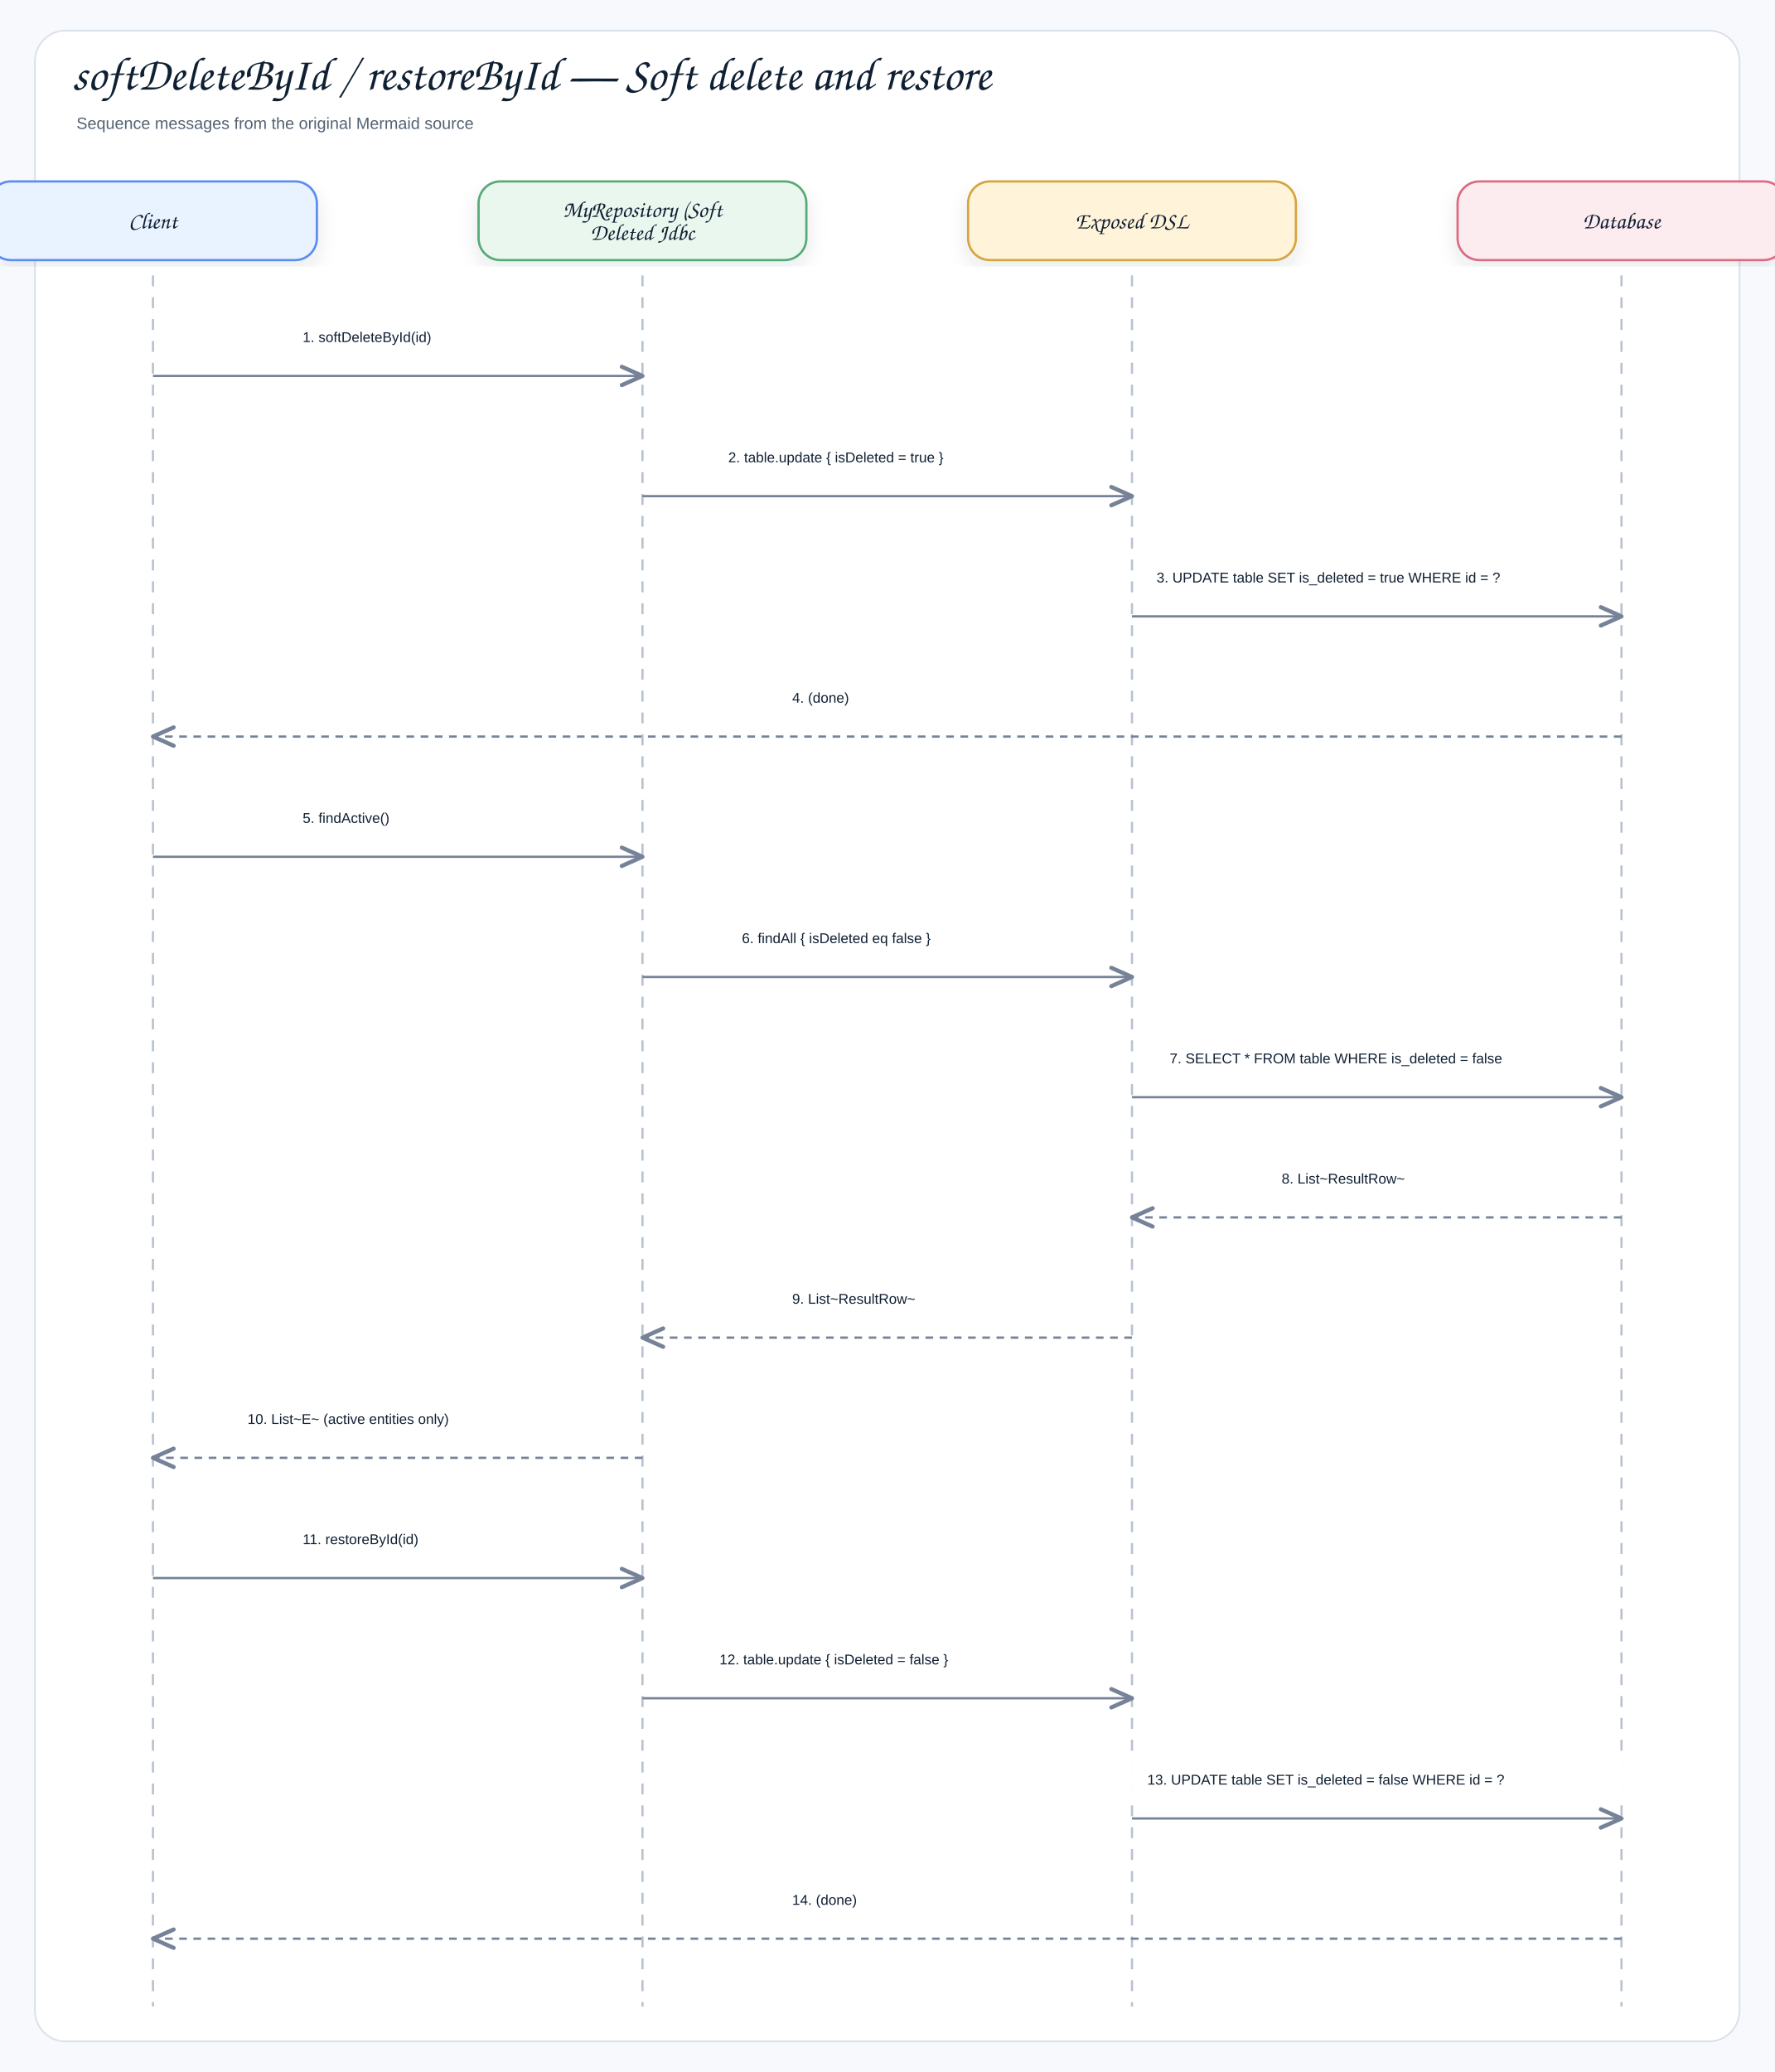
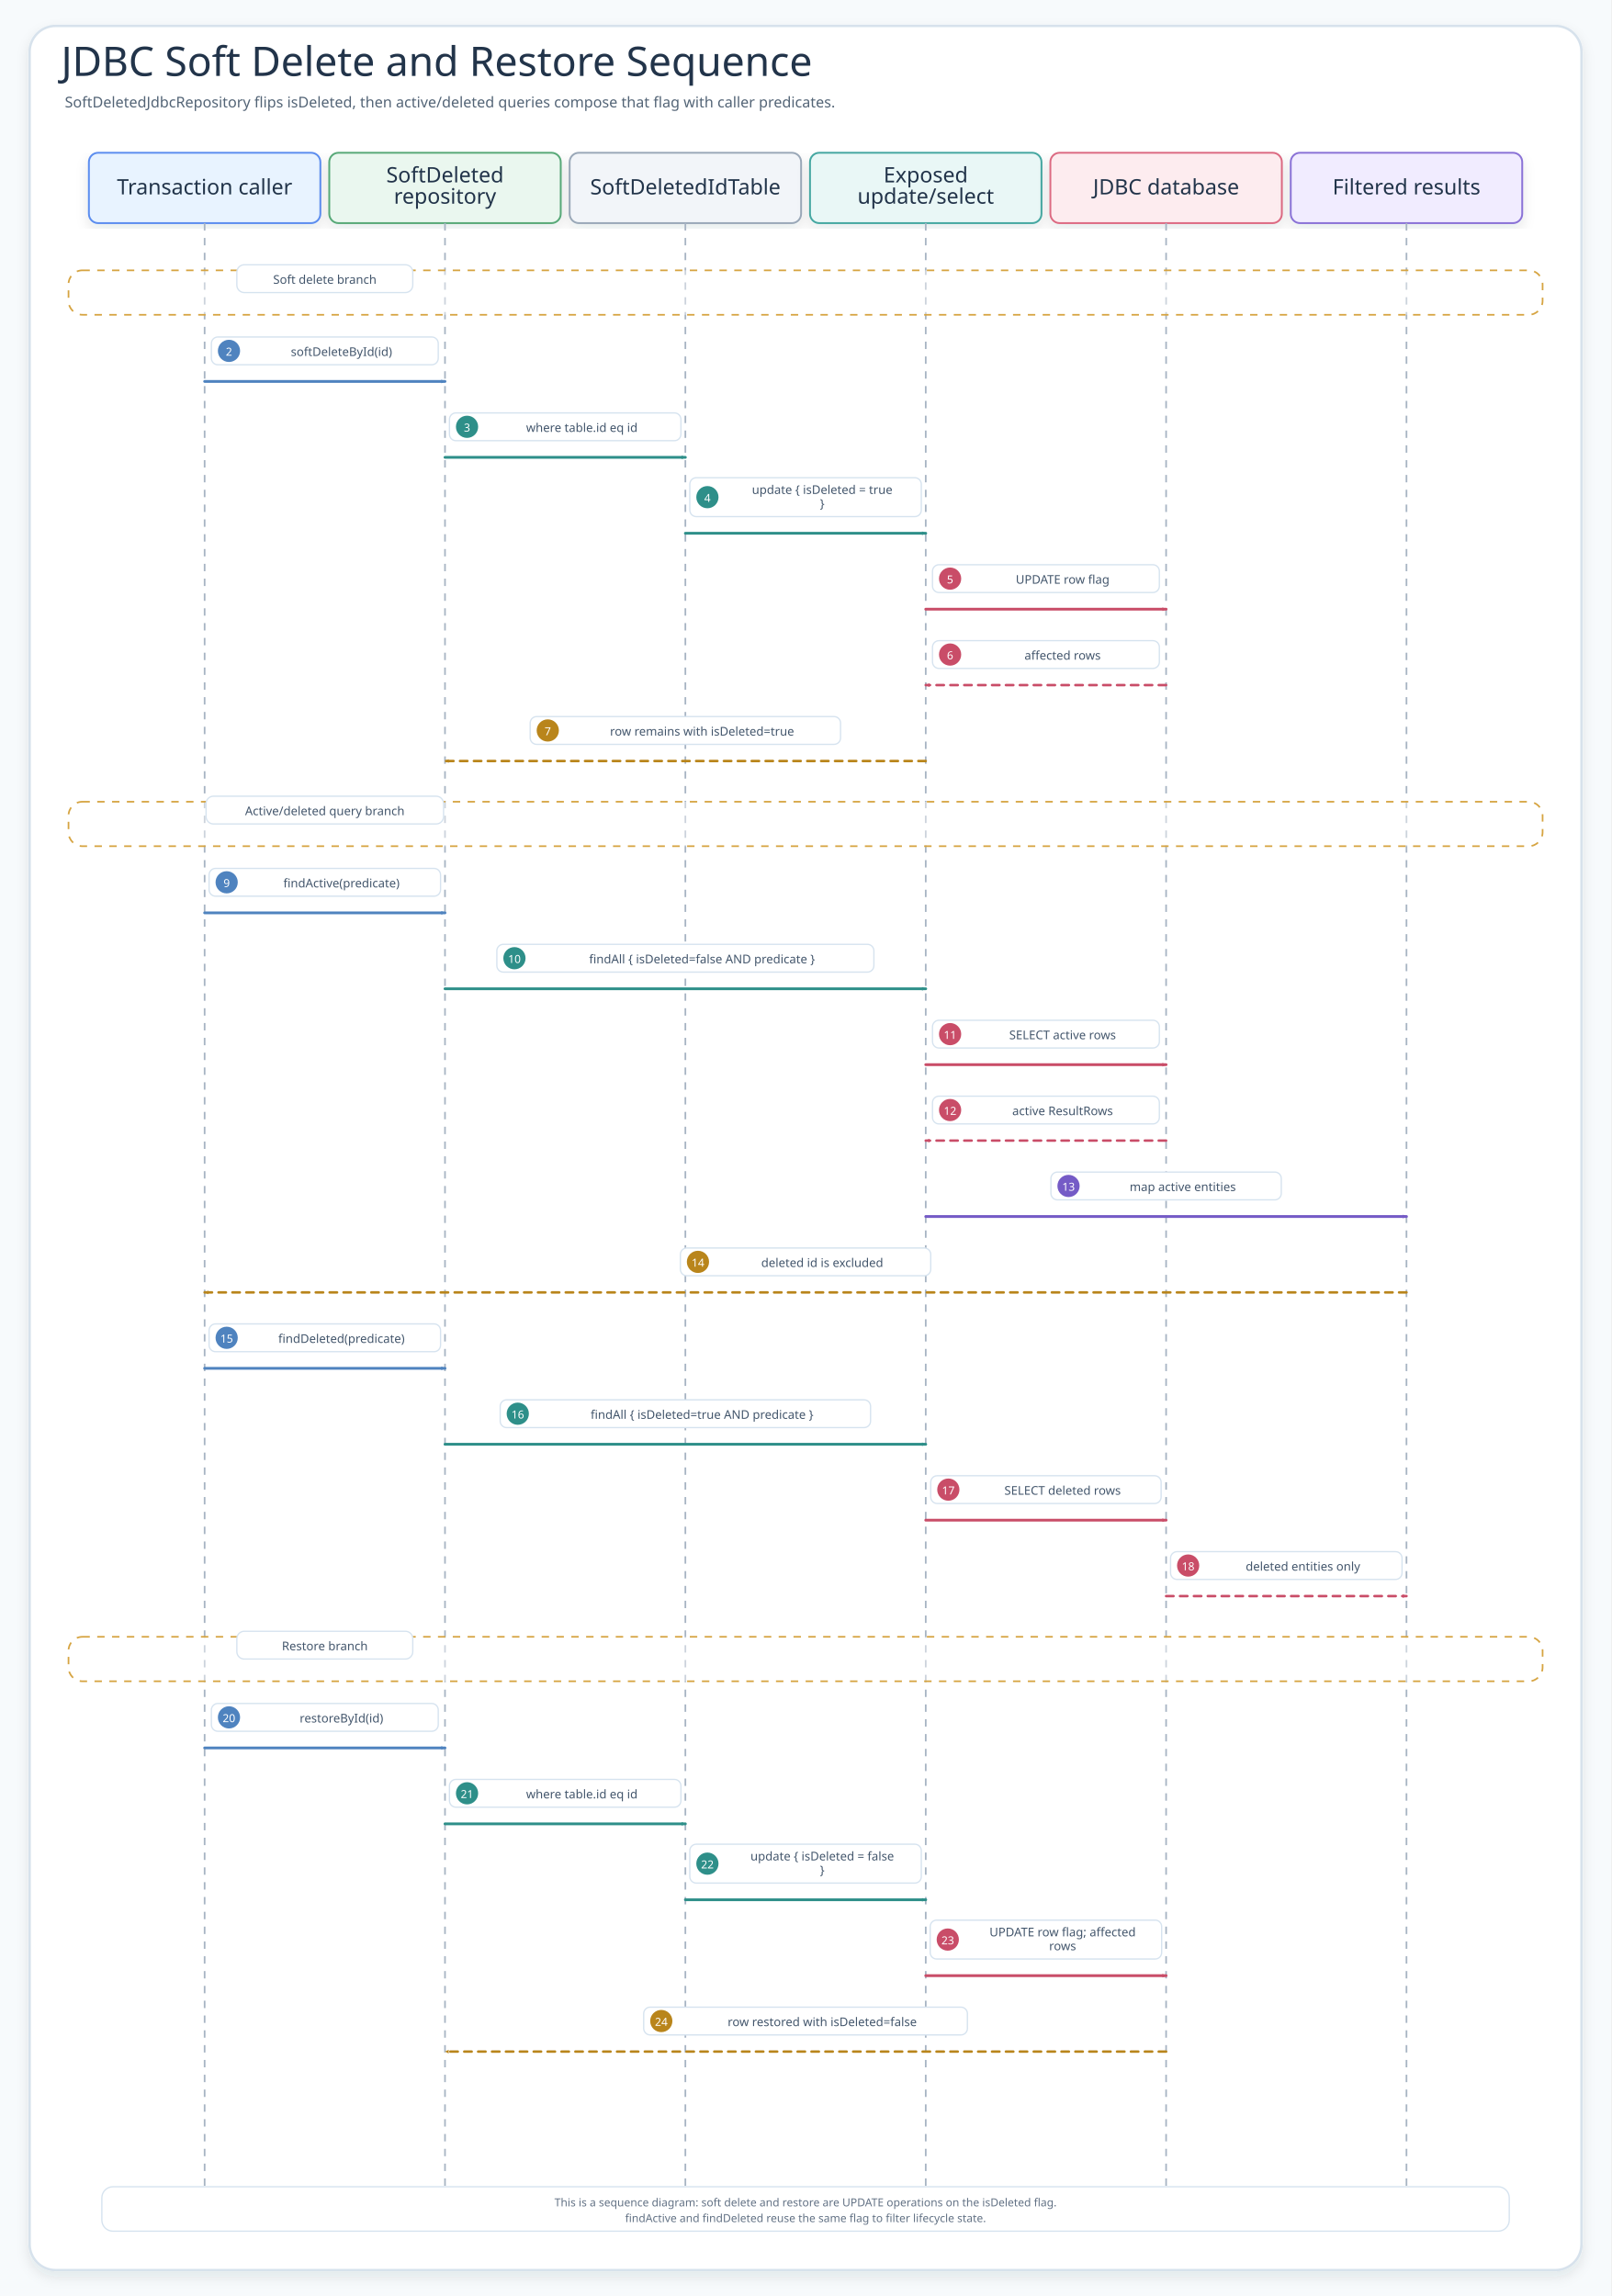
- <svg xmlns="http://www.w3.org/2000/svg" width="1624" height="1896" viewBox="0 0 1624 1896" role="img" aria-label="softDeleteById / restoreById — Soft delete and restore">
+ <svg xmlns="http://www.w3.org/2000/svg" width="1740" height="2480" viewBox="0 0 1740 2480" role="img" aria-labelledby="title desc">
  <defs>
+     <marker id="seqArrow-call" markerWidth="5" markerHeight="5" refX="4.5" refY="2.5" orient="auto" markerUnits="userSpaceOnUse">
+       <path d="M 0.5 0.5 L 4.5 2.5 L 0.5 4.5 Z" fill="#4F83BF" />
+     </marker>
+     <marker id="seqArrow-scoped" markerWidth="5" markerHeight="5" refX="4.5" refY="2.5" orient="auto" markerUnits="userSpaceOnUse">
+       <path d="M 0.5 0.5 L 4.5 2.5 L 0.5 4.5 Z" fill="#755BC6" />
+     </marker>
+     <marker id="seqArrow-thread" markerWidth="5" markerHeight="5" refX="4.5" refY="2.5" orient="auto" markerUnits="userSpaceOnUse">
+       <path d="M 0.5 0.5 L 4.5 2.5 L 0.5 4.5 Z" fill="#2E8F89" />
+     </marker>
+     <marker id="seqArrow-restore" markerWidth="5" markerHeight="5" refX="4.5" refY="2.5" orient="auto" markerUnits="userSpaceOnUse">
+       <path d="M 0.5 0.5 L 4.5 2.5 L 0.5 4.5 Z" fill="#3E9868" />
+     </marker>
+     <marker id="seqArrow-fallback" markerWidth="5" markerHeight="5" refX="4.5" refY="2.5" orient="auto" markerUnits="userSpaceOnUse">
+       <path d="M 0.5 0.5 L 4.5 2.5 L 0.5 4.5 Z" fill="#B9851B" />
+     </marker>
+     <marker id="seqArrow-audit" markerWidth="5" markerHeight="5" refX="4.5" refY="2.5" orient="auto" markerUnits="userSpaceOnUse">
+       <path d="M 0.5 0.5 L 4.5 2.5 L 0.5 4.5 Z" fill="#C94D68" />
+     </marker>
+     <marker id="seqArrow-neutral" markerWidth="5" markerHeight="5" refX="4.5" refY="2.5" orient="auto" markerUnits="userSpaceOnUse">
+       <path d="M 0.5 0.5 L 4.5 2.5 L 0.5 4.5 Z" fill="#758297" />
+     </marker>
    <filter id="shadow" x="-8%" y="-8%" width="116%" height="116%">
-       <feDropShadow dx="0" dy="8" stdDeviation="9" flood-color="#1f2937" flood-opacity="0.10" />
+       <feDropShadow dx="0" dy="6" stdDeviation="7" flood-color="#203040" flood-opacity="0.10" />
    </filter>
-     <marker id="openArrow" markerWidth="12" markerHeight="10" refX="10" refY="5" orient="auto" markerUnits="strokeWidth">
-       <path d="M 1 1 L 10 5 L 1 9" fill="none" stroke="#758297" stroke-width="1.8" stroke-linecap="round" stroke-linejoin="round" />
-     </marker>
-     <marker id="inherit" markerWidth="14" markerHeight="12" refX="12" refY="6" orient="auto" markerUnits="strokeWidth">
-       <path d="M 0 1 L 12 6 L 0 11 Z" fill="#ffffff" stroke="#758297" stroke-width="1.8" />
-     </marker>
    <style>
-     .canvas{fill:#f7f9fc}.frame{fill:#fff;stroke:#d8e0ea;stroke-width:1.5}
-     .title{font-family:"Architects Daughter","Comic Sans MS","Comic Sans",cursive;font-size:43px;font-weight:400;fill:#102033}
-     .subtitle{font-family:"Comic Sans MS","Comic Sans","Comic Neue",Arial,sans-serif;font-size:15px;font-weight:400;fill:#536273}
-     .label{font-family:"Architects Daughter","Comic Sans MS","Comic Sans",cursive;font-size:25px;font-weight:400;fill:#102033}
-     .smallLabel{font-family:"Architects Daughter","Comic Sans MS","Comic Sans",cursive;font-size:21px;font-weight:400;fill:#102033}
-     .mono{font-family:"Comic Sans MS","Comic Sans","Comic Neue",Arial,sans-serif;font-size:12px;font-weight:400;fill:#102033}
-     .small{font-family:"Comic Sans MS","Comic Sans","Comic Neue",Arial,sans-serif;font-size:12px;font-weight:400;fill:#536273}
-     .strong{font-family:"Comic Sans MS","Comic Sans","Comic Neue",Arial,sans-serif;font-size:13px;font-weight:400;fill:#102033}
-     .card{stroke-width:2.1;filter:url(#shadow)}.compartment{stroke-width:1.5;fill:none}
-     .line{stroke:#758297;stroke-width:2.1;fill:none;marker-end:url(#openArrow)}
-     .plainLine{stroke:#758297;stroke-width:2.1;fill:none}
-     .dashed{stroke:#758297;stroke-width:2.1;stroke-dasharray:7 6;fill:none;marker-end:url(#openArrow)}
-     .inheritLine{stroke:#758297;stroke-width:2.2;fill:none;marker-end:url(#inherit)}
-     .implLine{stroke:#758297;stroke-width:2.2;stroke-dasharray:8 7;fill:none;marker-end:url(#inherit)}
-   </style>
+       .canvas{fill:#F7FAFC}.frame{fill:#FFFFFF;stroke:#D7E2EC;stroke-width:2.6;filter:url(#shadow)}
+       .title{font-family:"Architects Daughter";font-size:44px;fill:#22344A;font-weight:400}.subtitle{font-family:"Comic Mono";font-size:16px;fill:#536476;font-weight:400}
+       .card{filter:url(#shadow);stroke-width:2}.cardTitle{font-family:"Architects Daughter";font-size:23px;fill:#22344A;font-weight:400}
+       .detail{font-family:"Comic Mono";font-size:13px;fill:#42556B;font-weight:400}.small{font-family:"Comic Mono";font-size:12px;fill:#627184;font-weight:400}
+       .seq{fill:none;stroke-width:3;stroke-linecap:round}.seqReturn{fill:none;stroke-width:2.7;stroke-linecap:round;stroke-dasharray:8 7}
+       .lifeline{stroke:#A7B4C3;stroke-width:1.8;stroke-dasharray:8 8}.labelPill{fill:#FFFFFF;stroke:#D6E3EF;stroke-width:1.4}
+       .branchBox{fill:#FFFFFF;fill-opacity:.42;stroke:#D6A441;stroke-width:1.8;stroke-dasharray:8 8}.note{fill:#FFFFFF;stroke:#D6E3EF;stroke-width:1.4}
+     </style>
  </defs>
-   <rect class="canvas" width="1624" height="1896" />
-   <rect class="frame" x="32" y="28" width="1560" height="1840" rx="28" />
-   <text class="title" x="66" y="82">softDeleteById / restoreById — Soft delete and restore</text>
-   <text class="subtitle" x="70" y="118">Sequence messages from the original Mermaid source</text>
-   <rect class="card" x="-10" y="166" width="300" height="72" rx="20" fill="#E8F3FF" stroke="#5B8DEF" />
-   <text class="smallLabel" x="140" y="209" text-anchor="middle">Client</text>
-   <line class="lifeline" x1="140" y1="252" x2="140" y2="1836" stroke="#b7c2d1" stroke-width="2" stroke-dasharray="10 10" />
-   <rect class="card" x="438" y="166" width="300" height="72" rx="20" fill="#EAF7EF" stroke="#58A978" />
-   <text class="smallLabel" x="588" y="198.5" text-anchor="middle">MyRepository (Soft</text>
-   <text class="smallLabel" x="588" y="219.5" text-anchor="middle">Deleted Jdbc</text>
-   <line class="lifeline" x1="588" y1="252" x2="588" y2="1836" stroke="#b7c2d1" stroke-width="2" stroke-dasharray="10 10" />
-   <rect class="card" x="886" y="166" width="300" height="72" rx="20" fill="#FFF3D9" stroke="#D6A441" />
-   <text class="smallLabel" x="1036" y="209" text-anchor="middle">Exposed DSL</text>
-   <line class="lifeline" x1="1036" y1="252" x2="1036" y2="1836" stroke="#b7c2d1" stroke-width="2" stroke-dasharray="10 10" />
-   <rect class="card" x="1334" y="166" width="300" height="72" rx="20" fill="#FDECEF" stroke="#DC6B82" />
-   <text class="smallLabel" x="1484" y="209" text-anchor="middle">Database</text>
-   <line class="lifeline" x1="1484" y1="252" x2="1484" y2="1836" stroke="#b7c2d1" stroke-width="2" stroke-dasharray="10 10" />
-   <rect x="259" y="286" width="210" height="40" rx="12" fill="#ffffff" opacity="0.97" />
-   <text class="strong" x="277" y="313" text-anchor="start">1. softDeleteById(id)</text>
-   <path class="line" d="M140 344 L588 344" />
-   <rect x="648.5" y="396" width="327" height="40" rx="12" fill="#ffffff" opacity="0.97" />
-   <text class="strong" x="666.5" y="423" text-anchor="start">2. table.update { isDeleted = true }</text>
-   <path class="line" d="M588 454 L1036 454" />
-   <rect x="1040.5" y="506" width="439" height="40" rx="12" fill="#ffffff" opacity="0.97" />
-   <text class="strong" x="1058.5" y="533" text-anchor="start">3. UPDATE table SET is_deleted = true WHERE id = ?</text>
-   <path class="line" d="M1036 564 L1484 564" />
-   <rect x="707" y="616" width="210" height="40" rx="12" fill="#ffffff" opacity="0.97" />
-   <text class="strong" x="725" y="643" text-anchor="start">4. (done)</text>
-   <path class="dashed" d="M1484 674 L140 674" />
-   <rect x="259" y="726" width="210" height="40" rx="12" fill="#ffffff" opacity="0.97" />
-   <text class="strong" x="277" y="753" text-anchor="start">5. findActive()</text>
-   <path class="line" d="M140 784 L588 784" />
-   <rect x="661" y="836" width="302" height="40" rx="12" fill="#ffffff" opacity="0.97" />
-   <text class="strong" x="679" y="863" text-anchor="start">6. findAll { isDeleted eq false }</text>
-   <path class="line" d="M588 894 L1036 894" />
-   <rect x="1052.5" y="946" width="415" height="40" rx="12" fill="#ffffff" opacity="0.97" />
-   <text class="strong" x="1070.5" y="973" text-anchor="start">7. SELECT * FROM table WHERE is_deleted = false</text>
-   <path class="line" d="M1036 1004 L1484 1004" />
-   <rect x="1155" y="1056" width="210" height="40" rx="12" fill="#ffffff" opacity="0.97" />
-   <text class="strong" x="1173" y="1083" text-anchor="start">8. List~ResultRow~</text>
-   <path class="dashed" d="M1484 1114 L1036 1114" />
-   <rect x="707" y="1166" width="210" height="40" rx="12" fill="#ffffff" opacity="0.97" />
-   <text class="strong" x="725" y="1193" text-anchor="start">9. List~ResultRow~</text>
-   <path class="dashed" d="M1036 1224 L588 1224" />
-   <rect x="208.5" y="1276" width="311" height="40" rx="12" fill="#ffffff" opacity="0.97" />
-   <text class="strong" x="226.5" y="1303" text-anchor="start">10. List~E~ (active entities only)</text>
-   <path class="dashed" d="M588 1334 L140 1334" />
-   <rect x="259" y="1386" width="210" height="40" rx="12" fill="#ffffff" opacity="0.97" />
-   <text class="strong" x="277" y="1413" text-anchor="start">11. restoreById(id)</text>
-   <path class="line" d="M140 1444 L588 1444" />
-   <rect x="640.5" y="1496" width="343" height="40" rx="12" fill="#ffffff" opacity="0.97" />
-   <text class="strong" x="658.5" y="1523" text-anchor="start">12. table.update { isDeleted = false }</text>
-   <path class="line" d="M588 1554 L1036 1554" />
-   <rect x="1032" y="1606" width="456" height="40" rx="12" fill="#ffffff" opacity="0.97" />
-   <text class="strong" x="1050" y="1633" text-anchor="start">13. UPDATE table SET is_deleted = false WHERE id = ?</text>
-   <path class="line" d="M1036 1664 L1484 1664" />
-   <rect x="707" y="1716" width="210" height="40" rx="12" fill="#ffffff" opacity="0.97" />
-   <text class="strong" x="725" y="1743" text-anchor="start">14. (done)</text>
-   <path class="dashed" d="M1484 1774 L140 1774" />
+   <rect class="canvas" width="1740" height="2480" />
+   <rect class="frame" x="32" y="28" width="1676" height="2424" rx="28" />
+   <text class="title" x="66" y="82">JDBC Soft Delete and Restore Sequence</text>
+   <text class="subtitle" x="70" y="116">SoftDeletedJdbcRepository flips isDeleted, then active/deleted queries compose that flag with caller predicates.</text>
+   <g id="participant-caller">
+     <rect class="card" x="96" y="165" width="250" height="76" rx="10" fill="#E8F3FF" stroke="#5B8DEF" />
+     <text class="cardTitle" x="221" y="210" text-anchor="middle">Transaction caller</text>
+     <line class="lifeline" x1="221" y1="241" x2="221" y2="2386" />
+   </g>
+   <g id="participant-repo">
+     <rect class="card" x="355.6" y="165" width="250" height="76" rx="10" fill="#EAF7EF" stroke="#58A978" />
+     <text class="cardTitle" x="480.6" y="197" text-anchor="middle">SoftDeleted</text>
+     <text class="cardTitle" x="480.6" y="220" text-anchor="middle">repository</text>
+     <line class="lifeline" x1="480.6" y1="241" x2="480.6" y2="2386" />
+   </g>
+   <g id="participant-table">
+     <rect class="card" x="615.2" y="165" width="250" height="76" rx="10" fill="#F2F5F9" stroke="#9AA8B8" />
+     <text class="cardTitle" x="740.2" y="210" text-anchor="middle">SoftDeletedIdTable</text>
+     <line class="lifeline" x1="740.2" y1="241" x2="740.2" y2="2386" />
+   </g>
+   <g id="participant-query">
+     <rect class="card" x="874.8" y="165" width="250" height="76" rx="10" fill="#E9F7F6" stroke="#45A7A1" />
+     <text class="cardTitle" x="999.8" y="197" text-anchor="middle">Exposed</text>
+     <text class="cardTitle" x="999.8" y="220" text-anchor="middle">update/select</text>
+     <line class="lifeline" x1="999.8" y1="241" x2="999.8" y2="2386" />
+   </g>
+   <g id="participant-database">
+     <rect class="card" x="1134.4" y="165" width="250" height="76" rx="10" fill="#FDECEF" stroke="#DC6B82" />
+     <text class="cardTitle" x="1259.4" y="210" text-anchor="middle">JDBC database</text>
+     <line class="lifeline" x1="1259.4" y1="241" x2="1259.4" y2="2386" />
+   </g>
+   <g id="participant-result">
+     <rect class="card" x="1394" y="165" width="250" height="76" rx="10" fill="#F1ECFF" stroke="#8A72D6" />
+     <text class="cardTitle" x="1519" y="210" text-anchor="middle">Filtered results</text>
+     <line class="lifeline" x1="1519" y1="241" x2="1519" y2="2386" />
+   </g>
+   <g>
+     <rect class="branchBox" x="74" y="292" width="1592" height="48" rx="15" />
+     <rect class="labelPill" x="255.8" y="286" width="190" height="30" rx="8" />
+     <text class="detail" x="350.8" y="302" text-anchor="middle" dominant-baseline="middle">Soft delete branch</text>
+   </g>
+   <g id="m2">
+     <rect class="labelPill" x="228.3" y="364" width="245" height="30" rx="7" />
+     <circle cx="247.3" cy="379" r="12" fill="#4F83BF" />
+     <text class="detail" x="247.3" y="380" text-anchor="middle" dominant-baseline="middle" style="fill:#fff;font-size:12px">2</text>
+     <text class="detail" x="368.8" y="380" text-anchor="middle" dominant-baseline="middle">softDeleteById(id)</text>
+     <path class="seq" d="M221 412 L480.6 412" stroke="#4F83BF" marker-end="url(#seqArrow-call)" />
+   </g>
+   <g id="m3">
+     <rect class="labelPill" x="485.4" y="446" width="250" height="30" rx="7" />
+     <circle cx="504.4" cy="461" r="12" fill="#2E8F89" />
+     <text class="detail" x="504.4" y="462" text-anchor="middle" dominant-baseline="middle" style="fill:#fff;font-size:12px">3</text>
+     <text class="detail" x="628.4" y="462" text-anchor="middle" dominant-baseline="middle">where table.id eq id</text>
+     <path class="seq" d="M480.6 494 L740.2 494" stroke="#2E8F89" marker-end="url(#seqArrow-thread)" />
+   </g>
+   <g id="m4">
+     <rect class="labelPill" x="745" y="516" width="250" height="42" rx="7" />
+     <circle cx="764" cy="537" r="12" fill="#2E8F89" />
+     <text class="detail" x="764" y="538" text-anchor="middle" dominant-baseline="middle" style="fill:#fff;font-size:12px">4</text>
+     <text class="detail" x="888" y="529" text-anchor="middle" dominant-baseline="middle">update { isDeleted = true</text>
+     <text class="detail" x="888" y="544" text-anchor="middle" dominant-baseline="middle">}</text>
+     <path class="seq" d="M740.2 576 L999.8 576" stroke="#2E8F89" marker-end="url(#seqArrow-thread)" />
+   </g>
+   <g id="m5">
+     <rect class="labelPill" x="1007.1" y="610" width="245" height="30" rx="7" />
+     <circle cx="1026.1" cy="625" r="12" fill="#C94D68" />
+     <text class="detail" x="1026.1" y="626" text-anchor="middle" dominant-baseline="middle" style="fill:#fff;font-size:12px">5</text>
+     <text class="detail" x="1147.6" y="626" text-anchor="middle" dominant-baseline="middle">UPDATE row flag</text>
+     <path class="seq" d="M999.8 658 L1259.4 658" stroke="#C94D68" marker-end="url(#seqArrow-audit)" />
+   </g>
+   <g id="m6">
+     <rect class="labelPill" x="1007.1" y="692" width="245" height="30" rx="7" />
+     <circle cx="1026.1" cy="707" r="12" fill="#C94D68" />
+     <text class="detail" x="1026.1" y="708" text-anchor="middle" dominant-baseline="middle" style="fill:#fff;font-size:12px">6</text>
+     <text class="detail" x="1147.6" y="708" text-anchor="middle" dominant-baseline="middle">affected rows</text>
+     <path class="seqReturn" d="M1259.4 740 L999.8 740" stroke="#C94D68" marker-end="url(#seqArrow-audit)" />
+   </g>
+   <g id="m7">
+     <rect class="labelPill" x="572.6" y="774" width="335.2" height="30" rx="7" />
+     <circle cx="591.6" cy="789" r="12" fill="#B9851B" />
+     <text class="detail" x="591.6" y="790" text-anchor="middle" dominant-baseline="middle" style="fill:#fff;font-size:12px">7</text>
+     <text class="detail" x="758.2" y="790" text-anchor="middle" dominant-baseline="middle">row remains with isDeleted=true</text>
+     <path class="seqReturn" d="M999.8 822 L480.6 822" stroke="#B9851B" marker-end="url(#seqArrow-fallback)" />
+   </g>
+   <g>
+     <rect class="branchBox" x="74" y="866" width="1592" height="48" rx="15" />
+     <rect class="labelPill" x="222.55" y="860" width="256.5" height="30" rx="8" />
+     <text class="detail" x="350.8" y="876" text-anchor="middle" dominant-baseline="middle">Active/deleted query branch</text>
+   </g>
+   <g id="m9">
+     <rect class="labelPill" x="225.8" y="938" width="250" height="30" rx="7" />
+     <circle cx="244.8" cy="953" r="12" fill="#4F83BF" />
+     <text class="detail" x="244.8" y="954" text-anchor="middle" dominant-baseline="middle" style="fill:#fff;font-size:12px">9</text>
+     <text class="detail" x="368.8" y="954" text-anchor="middle" dominant-baseline="middle">findActive(predicate)</text>
+     <path class="seq" d="M221 986 L480.6 986" stroke="#4F83BF" marker-end="url(#seqArrow-call)" />
+   </g>
+   <g id="m10">
+     <rect class="labelPill" x="536.6" y="1020" width="407.2" height="30" rx="7" />
+     <circle cx="555.6" cy="1035" r="12" fill="#2E8F89" />
+     <text class="detail" x="555.6" y="1036" text-anchor="middle" dominant-baseline="middle" style="fill:#fff;font-size:12px">10</text>
+     <text class="detail" x="758.2" y="1036" text-anchor="middle" dominant-baseline="middle">findAll { isDeleted=false AND predicate }</text>
+     <path class="seq" d="M480.6 1068 L999.8 1068" stroke="#2E8F89" marker-end="url(#seqArrow-thread)" />
+   </g>
+   <g id="m11">
+     <rect class="labelPill" x="1007.1" y="1102" width="245" height="30" rx="7" />
+     <circle cx="1026.1" cy="1117" r="12" fill="#C94D68" />
+     <text class="detail" x="1026.1" y="1118" text-anchor="middle" dominant-baseline="middle" style="fill:#fff;font-size:12px">11</text>
+     <text class="detail" x="1147.6" y="1118" text-anchor="middle" dominant-baseline="middle">SELECT active rows</text>
+     <path class="seq" d="M999.8 1150 L1259.4 1150" stroke="#C94D68" marker-end="url(#seqArrow-audit)" />
+   </g>
+   <g id="m12">
+     <rect class="labelPill" x="1007.1" y="1184" width="245" height="30" rx="7" />
+     <circle cx="1026.1" cy="1199" r="12" fill="#C94D68" />
+     <text class="detail" x="1026.1" y="1200" text-anchor="middle" dominant-baseline="middle" style="fill:#fff;font-size:12px">12</text>
+     <text class="detail" x="1147.6" y="1200" text-anchor="middle" dominant-baseline="middle">active ResultRows</text>
+     <path class="seqReturn" d="M1259.4 1232 L999.8 1232" stroke="#C94D68" marker-end="url(#seqArrow-audit)" />
+   </g>
+   <g id="m13">
+     <rect class="labelPill" x="1135" y="1266" width="248.8" height="30" rx="7" />
+     <circle cx="1154" cy="1281" r="12" fill="#755BC6" />
+     <text class="detail" x="1154" y="1282" text-anchor="middle" dominant-baseline="middle" style="fill:#fff;font-size:12px">13</text>
+     <text class="detail" x="1277.4" y="1282" text-anchor="middle" dominant-baseline="middle">map active entities</text>
+     <path class="seq" d="M999.8 1314 L1519 1314" stroke="#755BC6" marker-end="url(#seqArrow-scoped)" />
+   </g>
+   <g id="m14">
+     <rect class="labelPill" x="734.8" y="1348" width="270.4" height="30" rx="7" />
+     <circle cx="753.8" cy="1363" r="12" fill="#B9851B" />
+     <text class="detail" x="753.8" y="1364" text-anchor="middle" dominant-baseline="middle" style="fill:#fff;font-size:12px">14</text>
+     <text class="detail" x="888" y="1364" text-anchor="middle" dominant-baseline="middle">deleted id is excluded</text>
+     <path class="seqReturn" d="M1519 1396 L221 1396" stroke="#B9851B" marker-end="url(#seqArrow-fallback)" />
+   </g>
+   <g id="m15">
+     <rect class="labelPill" x="225.8" y="1430" width="250" height="30" rx="7" />
+     <circle cx="244.8" cy="1445" r="12" fill="#4F83BF" />
+     <text class="detail" x="244.8" y="1446" text-anchor="middle" dominant-baseline="middle" style="fill:#fff;font-size:12px">15</text>
+     <text class="detail" x="368.8" y="1446" text-anchor="middle" dominant-baseline="middle">findDeleted(predicate)</text>
+     <path class="seq" d="M221 1478 L480.6 1478" stroke="#4F83BF" marker-end="url(#seqArrow-call)" />
+   </g>
+   <g id="m16">
+     <rect class="labelPill" x="540.2" y="1512" width="400" height="30" rx="7" />
+     <circle cx="559.2" cy="1527" r="12" fill="#2E8F89" />
+     <text class="detail" x="559.2" y="1528" text-anchor="middle" dominant-baseline="middle" style="fill:#fff;font-size:12px">16</text>
+     <text class="detail" x="758.2" y="1528" text-anchor="middle" dominant-baseline="middle">findAll { isDeleted=true AND predicate }</text>
+     <path class="seq" d="M480.6 1560 L999.8 1560" stroke="#2E8F89" marker-end="url(#seqArrow-thread)" />
+   </g>
+   <g id="m17">
+     <rect class="labelPill" x="1005.2" y="1594" width="248.8" height="30" rx="7" />
+     <circle cx="1024.2" cy="1609" r="12" fill="#C94D68" />
+     <text class="detail" x="1024.2" y="1610" text-anchor="middle" dominant-baseline="middle" style="fill:#fff;font-size:12px">17</text>
+     <text class="detail" x="1147.6" y="1610" text-anchor="middle" dominant-baseline="middle">SELECT deleted rows</text>
+     <path class="seq" d="M999.8 1642 L1259.4 1642" stroke="#C94D68" marker-end="url(#seqArrow-audit)" />
+   </g>
+   <g id="m18">
+     <rect class="labelPill" x="1264.2" y="1676" width="250" height="30" rx="7" />
+     <circle cx="1283.2" cy="1691" r="12" fill="#C94D68" />
+     <text class="detail" x="1283.2" y="1692" text-anchor="middle" dominant-baseline="middle" style="fill:#fff;font-size:12px">18</text>
+     <text class="detail" x="1407.2" y="1692" text-anchor="middle" dominant-baseline="middle">deleted entities only</text>
+     <path class="seqReturn" d="M1259.4 1724 L1519 1724" stroke="#C94D68" marker-end="url(#seqArrow-audit)" />
+   </g>
+   <g>
+     <rect class="branchBox" x="74" y="1768" width="1592" height="48" rx="15" />
+     <rect class="labelPill" x="255.8" y="1762" width="190" height="30" rx="8" />
+     <text class="detail" x="350.8" y="1778" text-anchor="middle" dominant-baseline="middle">Restore branch</text>
+   </g>
+   <g id="m20">
+     <rect class="labelPill" x="228.3" y="1840" width="245" height="30" rx="7" />
+     <circle cx="247.3" cy="1855" r="12" fill="#4F83BF" />
+     <text class="detail" x="247.3" y="1856" text-anchor="middle" dominant-baseline="middle" style="fill:#fff;font-size:12px">20</text>
+     <text class="detail" x="368.8" y="1856" text-anchor="middle" dominant-baseline="middle">restoreById(id)</text>
+     <path class="seq" d="M221 1888 L480.6 1888" stroke="#4F83BF" marker-end="url(#seqArrow-call)" />
+   </g>
+   <g id="m21">
+     <rect class="labelPill" x="485.4" y="1922" width="250" height="30" rx="7" />
+     <circle cx="504.4" cy="1937" r="12" fill="#2E8F89" />
+     <text class="detail" x="504.4" y="1938" text-anchor="middle" dominant-baseline="middle" style="fill:#fff;font-size:12px">21</text>
+     <text class="detail" x="628.4" y="1938" text-anchor="middle" dominant-baseline="middle">where table.id eq id</text>
+     <path class="seq" d="M480.6 1970 L740.2 1970" stroke="#2E8F89" marker-end="url(#seqArrow-thread)" />
+   </g>
+   <g id="m22">
+     <rect class="labelPill" x="745" y="1992" width="250" height="42" rx="7" />
+     <circle cx="764" cy="2013" r="12" fill="#2E8F89" />
+     <text class="detail" x="764" y="2014" text-anchor="middle" dominant-baseline="middle" style="fill:#fff;font-size:12px">22</text>
+     <text class="detail" x="888" y="2005" text-anchor="middle" dominant-baseline="middle">update { isDeleted = false</text>
+     <text class="detail" x="888" y="2020" text-anchor="middle" dominant-baseline="middle">}</text>
+     <path class="seq" d="M740.2 2052 L999.8 2052" stroke="#2E8F89" marker-end="url(#seqArrow-thread)" />
+   </g>
+   <g id="m23">
+     <rect class="labelPill" x="1004.6" y="2074" width="250" height="42" rx="7" />
+     <circle cx="1023.6" cy="2095" r="12" fill="#C94D68" />
+     <text class="detail" x="1023.6" y="2096" text-anchor="middle" dominant-baseline="middle" style="fill:#fff;font-size:12px">23</text>
+     <text class="detail" x="1147.6" y="2087" text-anchor="middle" dominant-baseline="middle">UPDATE row flag; affected</text>
+     <text class="detail" x="1147.6" y="2102" text-anchor="middle" dominant-baseline="middle">rows</text>
+     <path class="seq" d="M999.8 2134 L1259.4 2134" stroke="#C94D68" marker-end="url(#seqArrow-audit)" />
+   </g>
+   <g id="m24">
+     <rect class="labelPill" x="695.2" y="2168" width="349.6" height="30" rx="7" />
+     <circle cx="714.2" cy="2183" r="12" fill="#B9851B" />
+     <text class="detail" x="714.2" y="2184" text-anchor="middle" dominant-baseline="middle" style="fill:#fff;font-size:12px">24</text>
+     <text class="detail" x="888" y="2184" text-anchor="middle" dominant-baseline="middle">row restored with isDeleted=false</text>
+     <path class="seqReturn" d="M1259.4 2216 L480.6 2216" stroke="#B9851B" marker-end="url(#seqArrow-fallback)" />
+   </g>
+   <g data-footer="reader-note">
+     <rect class="note" x="110" y="2362" width="1520" height="48" rx="12" />
+     <text class="small" x="870" y="2379" text-anchor="middle" dominant-baseline="middle">This is a sequence diagram: soft delete and restore are UPDATE operations on the isDeleted flag.</text>
+     <text class="small" x="870" y="2396" text-anchor="middle" dominant-baseline="middle">findActive and findDeleted reuse the same flag to filter lifecycle state.</text>
+   </g>
</svg>
